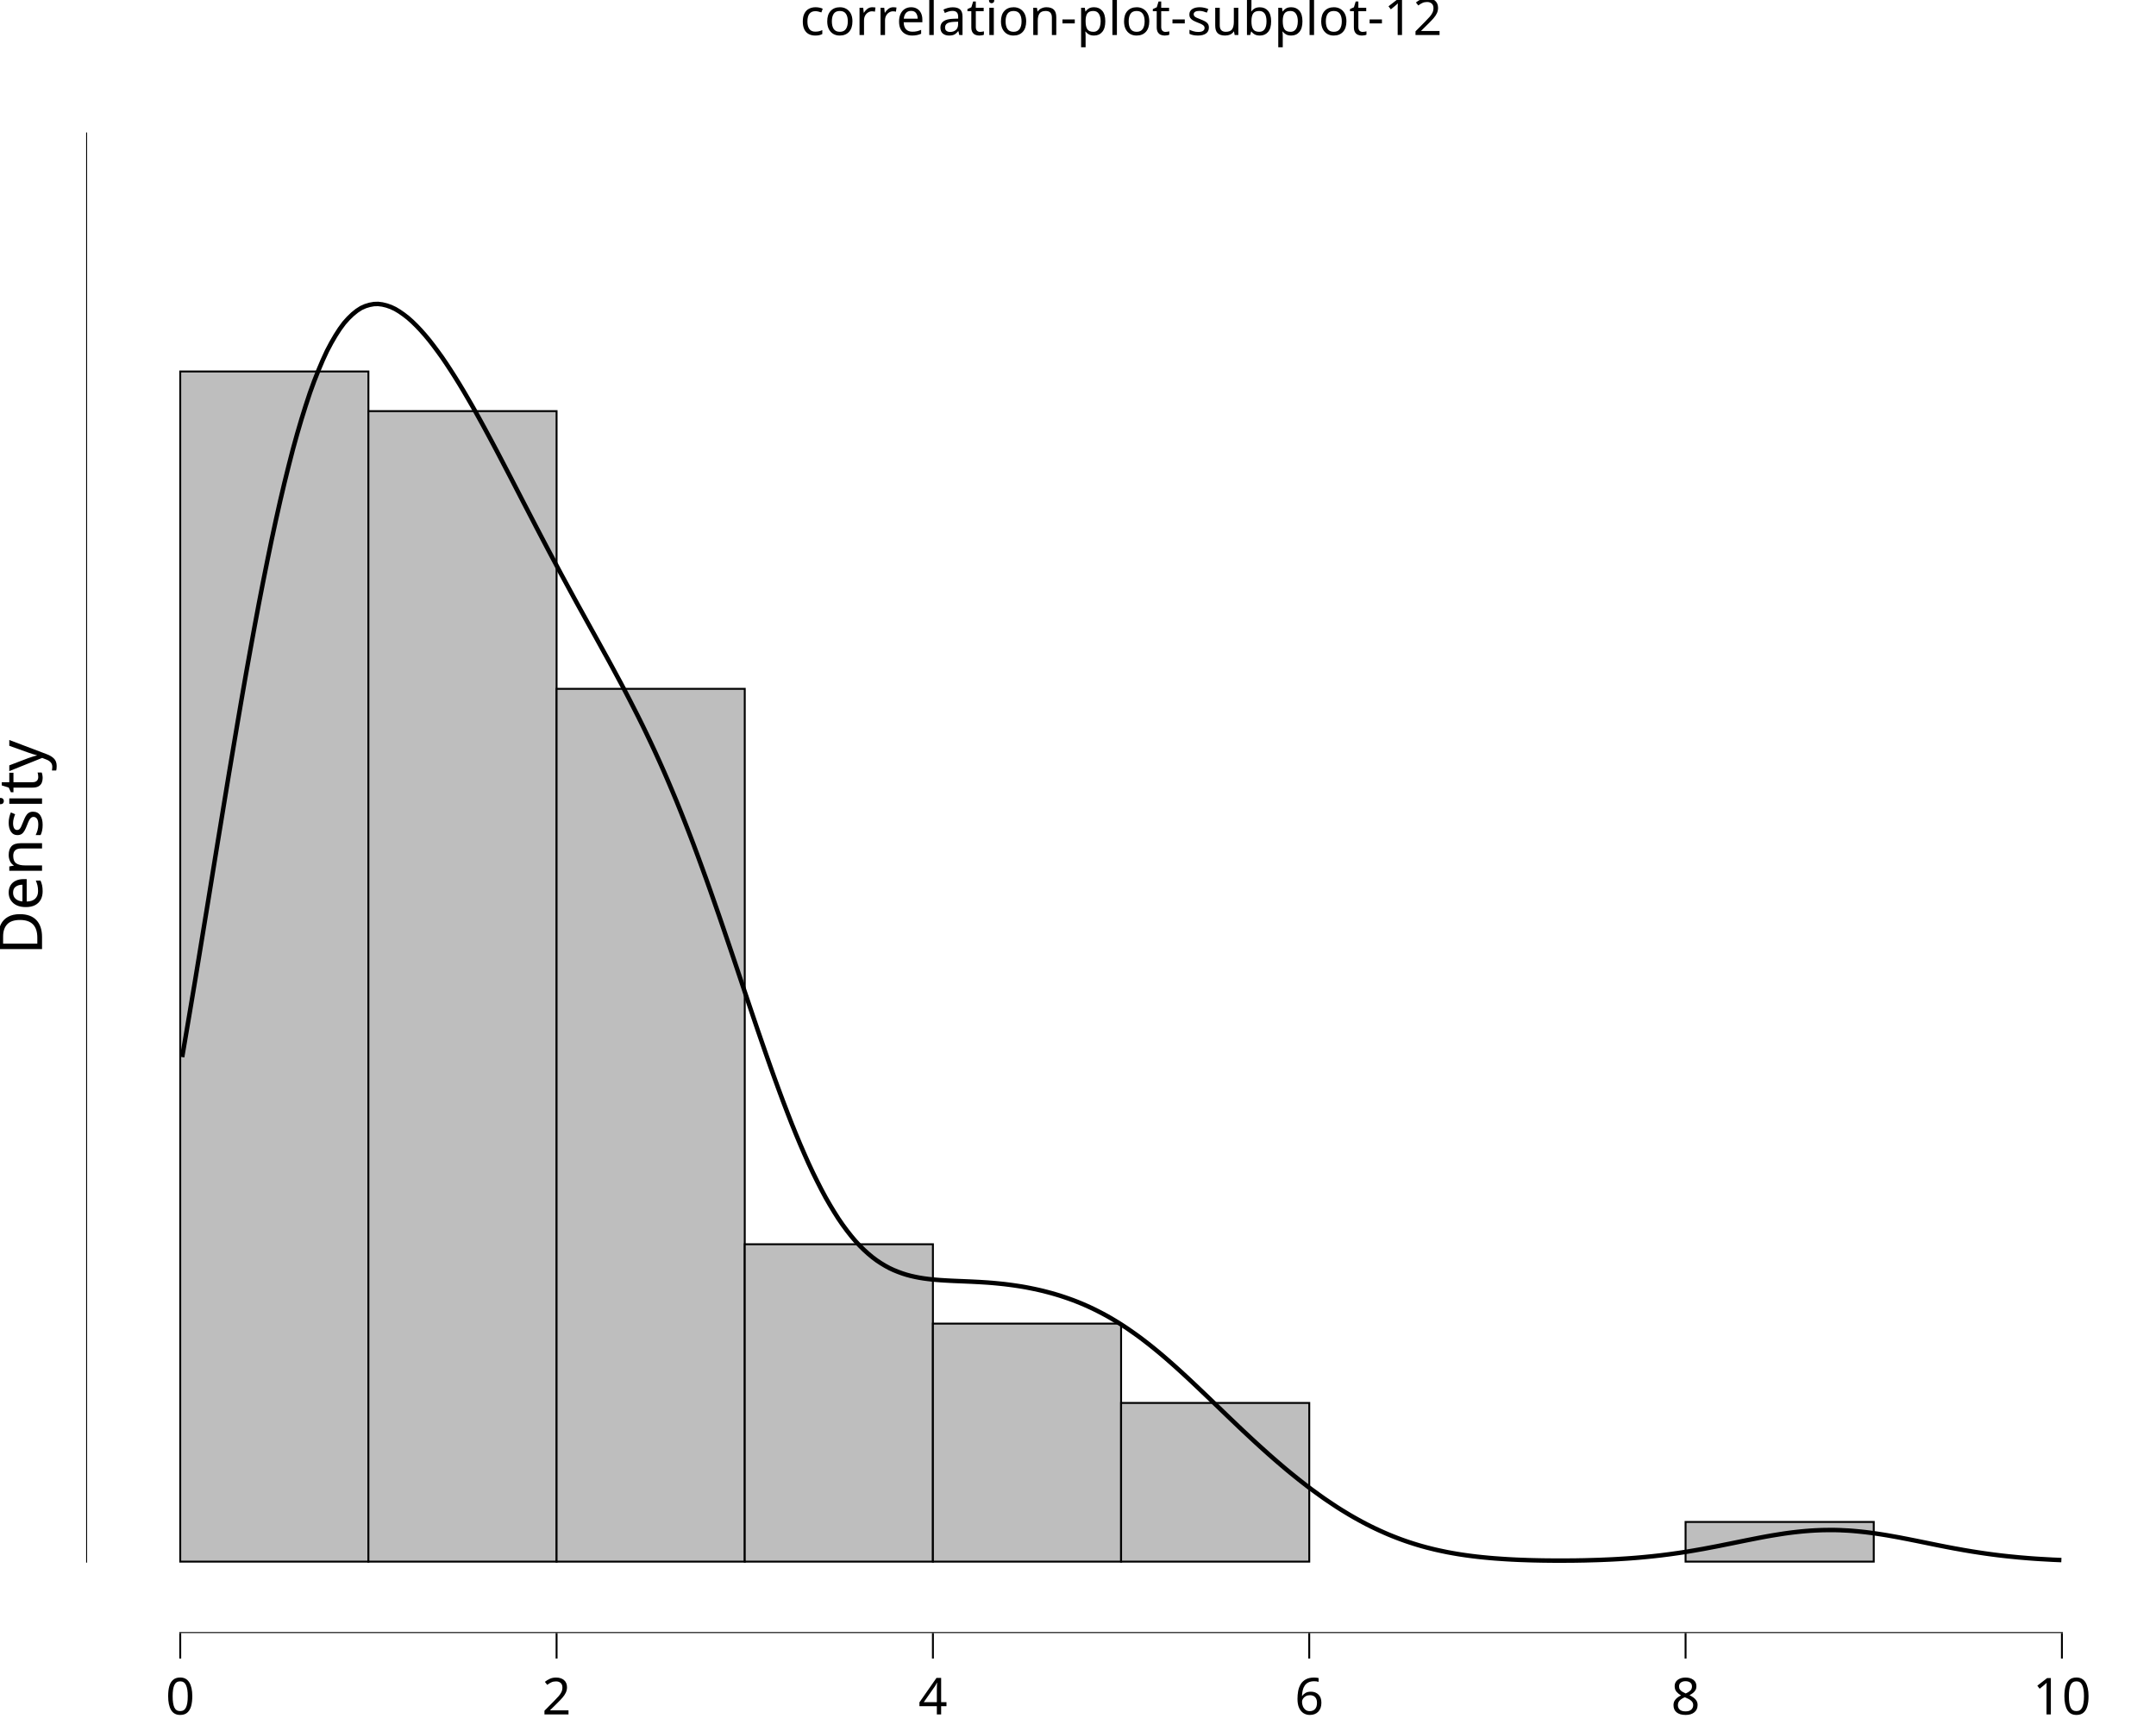
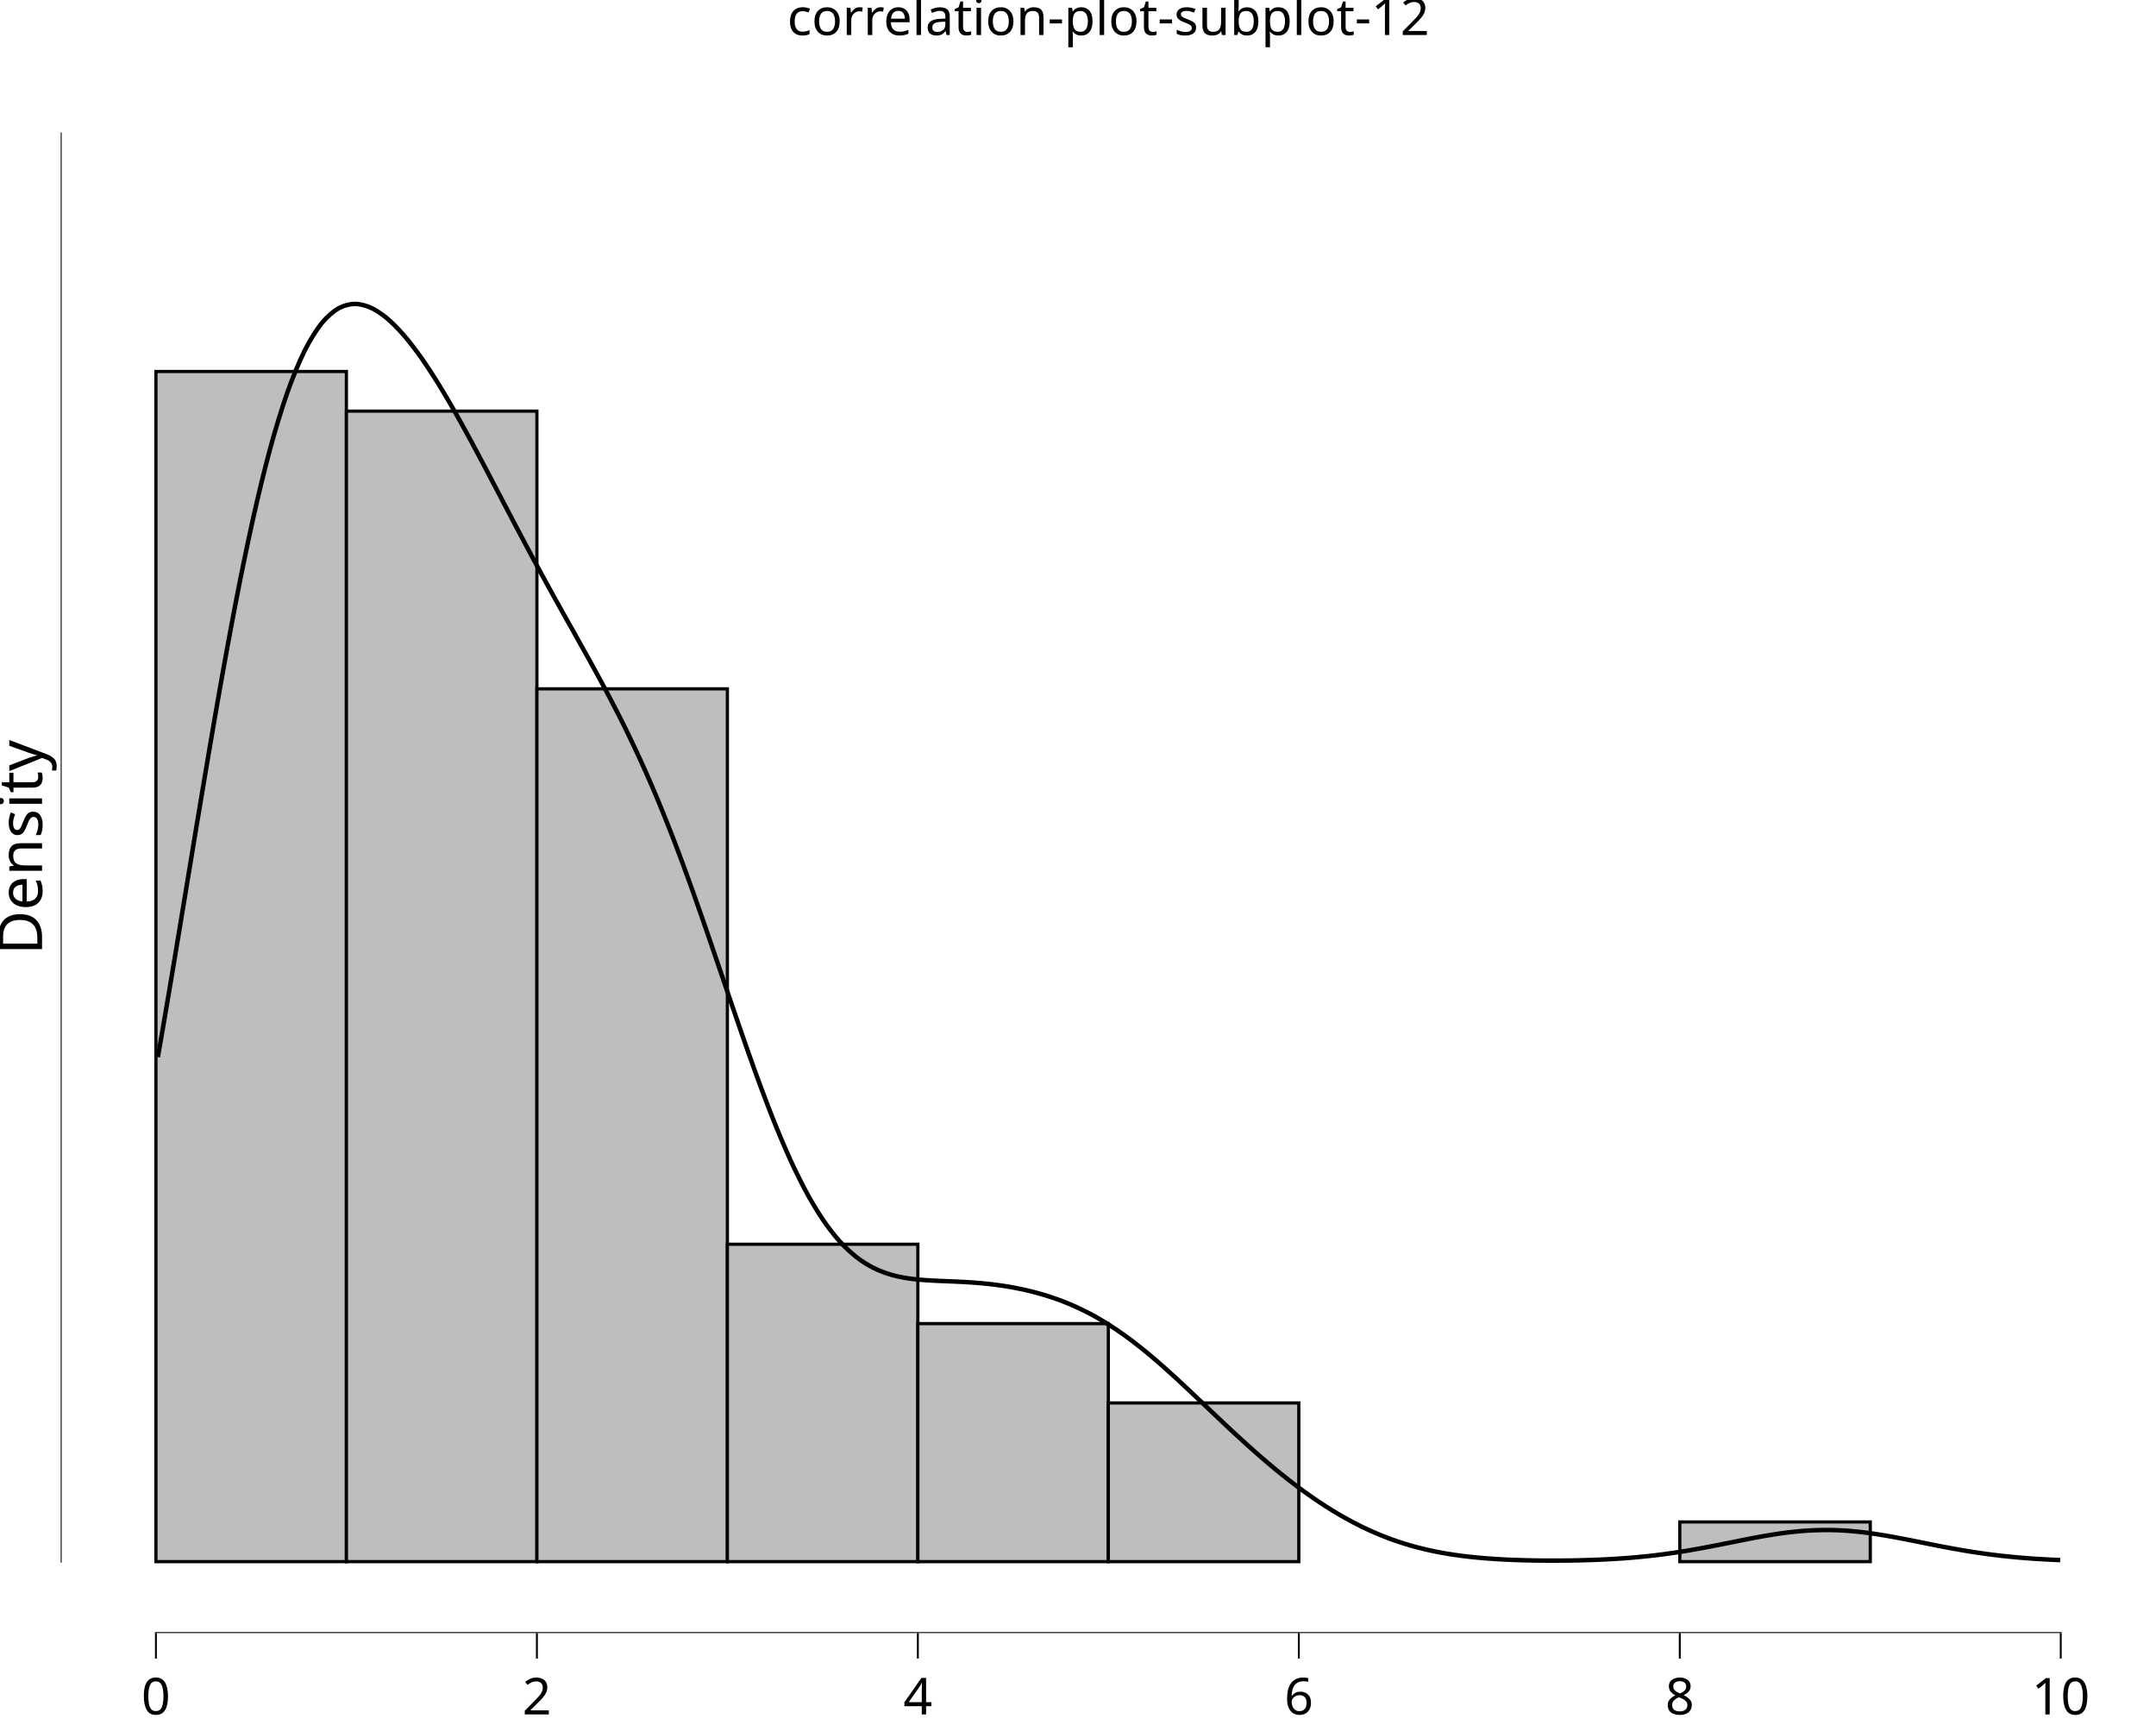
<svg xmlns="http://www.w3.org/2000/svg" class="svglite" data-engine-version="2.0" width="720.00pt" height="576.00pt" viewBox="0 0 720.00 576.00">
  <defs>
    <style type="text/css">
    .svglite line, .svglite polyline, .svglite polygon, .svglite path, .svglite rect, .svglite circle {
      fill: none;
      stroke: #000000;
      stroke-linecap: round;
      stroke-linejoin: round;
      stroke-miterlimit: 10.00;
    }
  </style>
  </defs>
  <rect width="100%" height="100%" style="stroke: none; fill: #FFFFFF;" />
  <defs>
    <clipPath id="cpMC4wMHw3MjAuMDB8MC4wMHw1NzYuMDA=">
      <rect x="0.00" y="0.00" width="720.00" height="576.00" />
    </clipPath>
  </defs>
  <g clip-path="url(#cpMC4wMHw3MjAuMDB8MC4wMHw1NzYuMDA=)">
    <rect x="0.00" y="0.00" width="720.00" height="576.00" style="stroke-width: 10.67; stroke: none;" />
  </g>
  <defs>
-     <clipPath id="cpMjguNzd8NzIwLjAwfDIwLjcxfDU0NS4yOQ==">
-       <rect x="28.77" y="20.71" width="691.23" height="524.59" />
+     <clipPath id="cpMjAuMjd8NzIwLjAwfDIwLjcxfDU0NS4yOQ==">
+       <rect x="20.27" y="20.71" width="699.73" height="524.59" />
    </clipPath>
  </defs>
-   <g clip-path="url(#cpMjguNzd8NzIwLjAwfDIwLjcxfDU0NS4yOQ==)">
-     <rect x="28.77" y="20.71" width="691.23" height="524.59" style="stroke-width: 10.67; stroke: none;" />
-     <rect x="60.19" y="124.04" width="62.84" height="397.41" style="stroke-width: 0.64; stroke-linecap: butt; stroke-linejoin: miter; fill: #BEBEBE;" />
-     <rect x="123.03" y="137.28" width="62.84" height="384.17" style="stroke-width: 0.64; stroke-linecap: butt; stroke-linejoin: miter; fill: #BEBEBE;" />
-     <rect x="185.87" y="230.01" width="62.84" height="291.44" style="stroke-width: 0.64; stroke-linecap: butt; stroke-linejoin: miter; fill: #BEBEBE;" />
-     <rect x="248.71" y="415.47" width="62.84" height="105.98" style="stroke-width: 0.64; stroke-linecap: butt; stroke-linejoin: miter; fill: #BEBEBE;" />
-     <rect x="311.55" y="441.97" width="62.84" height="79.48" style="stroke-width: 0.64; stroke-linecap: butt; stroke-linejoin: miter; fill: #BEBEBE;" />
-     <rect x="374.39" y="468.46" width="62.84" height="52.99" style="stroke-width: 0.64; stroke-linecap: butt; stroke-linejoin: miter; fill: #BEBEBE;" />
-     <rect x="437.22" y="521.45" width="62.84" height="0.00" style="stroke-width: 0.64; stroke-linecap: butt; stroke-linejoin: miter; fill: #BEBEBE;" />
-     <rect x="500.06" y="521.45" width="62.84" height="0.00" style="stroke-width: 0.64; stroke-linecap: butt; stroke-linejoin: miter; fill: #BEBEBE;" />
-     <rect x="562.90" y="508.20" width="62.84" height="13.25" style="stroke-width: 0.64; stroke-linecap: butt; stroke-linejoin: miter; fill: #BEBEBE;" />
-     <rect x="625.74" y="521.45" width="62.84" height="0.00" style="stroke-width: 0.64; stroke-linecap: butt; stroke-linejoin: miter; fill: #BEBEBE;" />
-     <polyline points="60.83,352.98 62.25,344.67 63.67,336.25 65.10,327.74 66.52,319.11 67.94,310.44 69.37,301.73 70.79,292.99 72.21,284.25 73.64,275.54 75.06,266.87 76.48,258.25 77.91,249.75 79.33,241.34 80.75,233.04 82.17,224.90 83.60,216.96 85.02,209.18 86.44,201.59 87.87,194.23 89.29,187.14 90.71,180.26 92.14,173.62 93.56,167.29 94.98,161.26 96.41,155.49 97.83,149.97 99.25,144.83 100.67,139.99 102.10,135.42 103.52,131.12 104.94,127.21 106.37,123.59 107.79,120.24 109.21,117.16 110.64,114.46 112.06,112.02 113.48,109.82 114.91,107.88 116.33,106.29 117.75,104.92 119.17,103.77 120.60,102.85 122.02,102.22 123.44,101.79 124.87,101.53 126.29,101.49 127.71,101.67 129.14,102.02 130.56,102.52 131.98,103.19 133.41,104.05 134.83,105.04 136.25,106.14 137.67,107.40 139.10,108.80 140.52,110.30 141.94,111.90 143.37,113.62 144.79,115.45 146.21,117.36 147.64,119.34 149.06,121.43 150.48,123.60 151.91,125.83 153.33,128.12 154.75,130.48 156.17,132.90 157.60,135.37 159.02,137.88 160.44,140.45 161.87,143.06 163.29,145.69 164.71,148.35 166.14,151.04 167.56,153.76 168.98,156.48 170.41,159.22 171.83,161.97 173.25,164.72 174.67,167.48 176.10,170.23 177.52,172.97 178.94,175.71 180.37,178.44 181.79,181.15 183.21,183.85 184.64,186.54 186.06,189.20 187.48,191.86 188.91,194.49 190.33,197.11 191.75,199.72 193.17,202.31 194.60,204.89 196.02,207.46 197.44,210.03 198.87,212.60 200.29,215.18 201.71,217.76 203.14,220.34 204.56,222.95 205.98,225.59 207.41,228.24 208.83,230.93 210.25,233.66 211.67,236.44 213.10,239.25 214.52,242.11 215.94,245.05 217.37,248.05 218.79,251.10 220.21,254.22 221.64,257.43 223.06,260.71 224.48,264.06 225.91,267.48 227.33,271.00 228.75,274.59 230.17,278.24 231.60,281.97 233.02,285.79 234.44,289.67 235.87,293.61 237.29,297.61 238.71,301.68 240.14,305.78 241.56,309.93 242.98,314.12 244.41,318.33 245.83,322.56 247.25,326.80 248.67,331.04 250.10,335.27 251.52,339.48 252.94,343.67 254.37,347.82 255.79,351.92 257.21,355.96 258.64,359.96 260.06,363.85 261.48,367.67 262.91,371.41 264.33,375.06 265.75,378.57 267.17,381.98 268.60,385.28 270.02,388.47 271.44,391.50 272.87,394.40 274.29,397.19 275.71,399.84 277.14,402.32 278.56,404.67 279.98,406.91 281.41,408.99 282.83,410.91 284.25,412.72 285.67,414.40 287.10,415.94 288.52,417.34 289.94,418.63 291.37,419.82 292.79,420.88 294.21,421.82 295.64,422.68 297.06,423.45 298.48,424.11 299.91,424.69 301.33,425.21 302.75,425.66 304.17,426.04 305.60,426.36 307.02,426.64 308.44,426.87 309.87,427.06 311.29,427.22 312.71,427.35 314.14,427.46 315.56,427.55 316.98,427.63 318.41,427.70 319.83,427.76 321.25,427.82 322.67,427.88 324.10,427.94 325.52,428.01 326.94,428.08 328.37,428.17 329.79,428.26 331.21,428.37 332.64,428.50 334.06,428.64 335.48,428.79 336.91,428.97 338.33,429.16 339.75,429.37 341.17,429.59 342.60,429.84 344.02,430.12 345.44,430.41 346.87,430.72 348.29,431.05 349.71,431.42 351.14,431.80 352.56,432.21 353.98,432.64 355.41,433.11 356.83,433.60 358.25,434.11 359.67,434.66 361.10,435.24 362.52,435.85 363.94,436.49 365.37,437.17 366.79,437.88 368.21,438.62 369.64,439.39 371.06,440.20 372.48,441.05 373.91,441.93 375.33,442.84 376.75,443.79 378.17,444.78 379.60,445.79 381.02,446.83 382.44,447.92 383.87,449.03 385.29,450.17 386.71,451.33 388.14,452.53 389.56,453.75 390.98,454.99 392.40,456.25 393.83,457.54 395.25,458.84 396.67,460.15 398.10,461.49 399.52,462.83 400.94,464.18 402.37,465.54 403.79,466.90 405.21,468.27 406.64,469.64 408.06,471.01 409.48,472.38 410.90,473.74 412.33,475.10 413.75,476.46 415.17,477.80 416.60,479.13 418.02,480.46 419.44,481.77 420.87,483.07 422.29,484.35 423.71,485.62 425.14,486.88 426.56,488.11 427.98,489.32 429.40,490.53 430.83,491.71 432.25,492.86 433.67,494.00 435.10,495.12 436.52,496.22 437.94,497.29 439.37,498.33 440.79,499.36 442.21,500.37 443.64,501.34 445.06,502.29 446.48,503.23 447.90,504.13 449.33,505.00 450.75,505.86 452.17,506.68 453.60,507.48 455.02,508.25 456.44,509.00 457.87,509.72 459.29,510.41 460.71,511.07 462.14,511.71 463.56,512.33 464.98,512.91 466.40,513.47 467.83,514.01 469.25,514.52 470.67,515.00 472.10,515.46 473.52,515.90 474.94,516.31 476.37,516.70 477.79,517.06 479.21,517.41 480.64,517.73 482.06,518.03 483.48,518.32 484.90,518.58 486.33,518.83 487.75,519.06 489.17,519.27 490.60,519.47 492.02,519.65 493.44,519.82 494.87,519.97 496.29,520.11 497.71,520.24 499.14,520.36 500.56,520.46 501.98,520.56 503.40,520.65 504.83,520.73 506.25,520.80 507.67,520.86 509.10,520.91 510.52,520.96 511.94,521.00 513.37,521.03 514.79,521.06 516.21,521.08 517.64,521.09 519.06,521.11 520.48,521.11 521.90,521.11 523.33,521.10 524.75,521.09 526.17,521.08 527.60,521.05 529.02,521.03 530.44,520.99 531.87,520.95 533.29,520.91 534.71,520.86 536.14,520.80 537.56,520.74 538.98,520.67 540.40,520.59 541.83,520.50 543.25,520.41 544.67,520.31 546.10,520.20 547.52,520.08 548.94,519.95 550.37,519.81 551.79,519.67 553.21,519.51 554.64,519.35 556.06,519.17 557.48,518.99 558.90,518.79 560.33,518.59 561.75,518.38 563.17,518.16 564.60,517.92 566.02,517.68 567.44,517.43 568.87,517.18 570.29,516.91 571.71,516.64 573.14,516.37 574.56,516.09 575.98,515.80 577.40,515.52 578.83,515.23 580.25,514.94 581.67,514.65 583.10,514.36 584.52,514.08 585.94,513.80 587.37,513.52 588.79,513.25 590.21,512.99 591.64,512.74 593.06,512.51 594.48,512.28 595.90,512.06 597.33,511.86 598.75,511.68 600.17,511.52 601.60,511.37 603.02,511.24 604.44,511.13 605.87,511.04 607.29,510.97 608.71,510.92 610.14,510.90 611.56,510.89 612.98,510.90 614.40,510.94 615.83,511.01 617.25,511.08 618.67,511.18 620.10,511.31 621.52,511.45 622.94,511.60 624.37,511.78 625.79,511.97 627.21,512.18 628.64,512.40 630.06,512.63 631.48,512.88 632.90,513.13 634.33,513.39 635.75,513.67 637.17,513.94 638.60,514.23 640.02,514.51 641.44,514.80 642.87,515.09 644.29,515.38 645.71,515.67 647.14,515.96 648.56,516.24 649.98,516.52 651.40,516.79 652.83,517.06 654.25,517.31 655.67,517.57 657.10,517.81 658.52,518.05 659.94,518.27 661.37,518.49 662.79,518.70 664.21,518.90 665.64,519.09 667.06,519.27 668.48,519.44 669.90,519.60 671.33,519.75 672.75,519.89 674.17,520.03 675.60,520.15 677.02,520.27 678.44,520.38 679.87,520.48 681.29,520.57 682.71,520.65 684.14,520.73 685.56,520.81 686.98,520.87 688.40,520.93 " style="stroke-width: 1.49; stroke-linecap: butt;" />
-     <line x1="59.87" y1="545.29" x2="688.90" y2="545.29" style="stroke-width: 0.64; stroke-linecap: butt;" />
-     <line x1="28.77" y1="521.77" x2="28.77" y2="44.23" style="stroke-width: 0.64; stroke-linecap: butt;" />
-     <rect x="28.77" y="20.71" width="691.23" height="524.59" style="stroke-width: 0.00; stroke: none;" />
+   <g clip-path="url(#cpMjAuMjd8NzIwLjAwfDIwLjcxfDU0NS4yOQ==)">
+     <rect x="20.27" y="20.71" width="699.73" height="524.59" style="stroke-width: 10.67; stroke: none;" />
+     <rect x="52.07" y="124.04" width="63.61" height="397.41" style="stroke-width: 1.07; stroke-linecap: butt; stroke-linejoin: miter; fill: #BEBEBE;" />
+     <rect x="115.69" y="137.28" width="63.61" height="384.17" style="stroke-width: 1.07; stroke-linecap: butt; stroke-linejoin: miter; fill: #BEBEBE;" />
+     <rect x="179.30" y="230.01" width="63.61" height="291.44" style="stroke-width: 1.07; stroke-linecap: butt; stroke-linejoin: miter; fill: #BEBEBE;" />
+     <rect x="242.91" y="415.47" width="63.61" height="105.98" style="stroke-width: 1.07; stroke-linecap: butt; stroke-linejoin: miter; fill: #BEBEBE;" />
+     <rect x="306.52" y="441.97" width="63.61" height="79.48" style="stroke-width: 1.07; stroke-linecap: butt; stroke-linejoin: miter; fill: #BEBEBE;" />
+     <rect x="370.13" y="468.46" width="63.61" height="52.99" style="stroke-width: 1.07; stroke-linecap: butt; stroke-linejoin: miter; fill: #BEBEBE;" />
+     <rect x="433.75" y="521.45" width="63.61" height="0.00" style="stroke-width: 1.07; stroke-linecap: butt; stroke-linejoin: miter; fill: #BEBEBE;" />
+     <rect x="497.36" y="521.45" width="63.61" height="0.00" style="stroke-width: 1.07; stroke-linecap: butt; stroke-linejoin: miter; fill: #BEBEBE;" />
+     <rect x="560.97" y="508.20" width="63.61" height="13.25" style="stroke-width: 1.07; stroke-linecap: butt; stroke-linejoin: miter; fill: #BEBEBE;" />
+     <rect x="624.58" y="521.45" width="63.61" height="0.00" style="stroke-width: 1.07; stroke-linecap: butt; stroke-linejoin: miter; fill: #BEBEBE;" />
+     <polyline points="52.72,352.98 54.16,344.67 55.60,336.25 57.04,327.74 58.48,319.11 59.92,310.44 61.36,301.73 62.80,292.99 64.24,284.25 65.68,275.54 67.13,266.87 68.57,258.25 70.01,249.75 71.45,241.34 72.89,233.04 74.33,224.90 75.77,216.96 77.21,209.18 78.65,201.59 80.09,194.23 81.53,187.14 82.97,180.26 84.41,173.62 85.85,167.29 87.29,161.26 88.73,155.49 90.17,149.97 91.61,144.83 93.06,139.99 94.50,135.42 95.94,131.12 97.38,127.21 98.82,123.59 100.26,120.24 101.70,117.16 103.14,114.46 104.58,112.02 106.02,109.82 107.46,107.88 108.90,106.29 110.34,104.92 111.78,103.77 113.22,102.85 114.66,102.22 116.10,101.79 117.55,101.53 118.99,101.49 120.43,101.67 121.87,102.02 123.31,102.52 124.75,103.19 126.19,104.05 127.63,105.04 129.07,106.14 130.51,107.40 131.95,108.80 133.39,110.30 134.83,111.90 136.27,113.62 137.71,115.45 139.15,117.36 140.59,119.34 142.04,121.43 143.48,123.60 144.92,125.83 146.36,128.12 147.80,130.48 149.24,132.90 150.68,135.37 152.12,137.88 153.56,140.45 155.00,143.06 156.44,145.69 157.88,148.35 159.32,151.04 160.76,153.76 162.20,156.48 163.64,159.22 165.08,161.97 166.53,164.72 167.97,167.48 169.41,170.23 170.85,172.97 172.29,175.71 173.73,178.44 175.17,181.15 176.61,183.85 178.05,186.54 179.49,189.20 180.93,191.86 182.37,194.49 183.81,197.11 185.25,199.72 186.69,202.31 188.13,204.89 189.57,207.46 191.02,210.03 192.46,212.60 193.90,215.18 195.34,217.76 196.78,220.34 198.22,222.95 199.66,225.59 201.10,228.24 202.54,230.93 203.98,233.66 205.42,236.44 206.86,239.25 208.30,242.11 209.74,245.05 211.18,248.05 212.62,251.10 214.06,254.22 215.50,257.43 216.95,260.71 218.39,264.06 219.83,267.48 221.27,271.00 222.71,274.59 224.15,278.24 225.59,281.97 227.03,285.79 228.47,289.67 229.91,293.61 231.35,297.61 232.79,301.68 234.23,305.78 235.67,309.93 237.11,314.12 238.55,318.33 239.99,322.56 241.44,326.80 242.88,331.04 244.32,335.27 245.76,339.48 247.20,343.67 248.64,347.82 250.08,351.92 251.52,355.96 252.96,359.96 254.40,363.85 255.84,367.67 257.28,371.41 258.72,375.06 260.16,378.57 261.60,381.98 263.04,385.28 264.48,388.47 265.93,391.50 267.37,394.40 268.81,397.19 270.25,399.84 271.69,402.32 273.13,404.67 274.57,406.91 276.01,408.99 277.45,410.91 278.89,412.72 280.33,414.40 281.77,415.94 283.21,417.34 284.65,418.63 286.09,419.82 287.53,420.88 288.97,421.82 290.42,422.68 291.86,423.45 293.30,424.11 294.74,424.69 296.18,425.21 297.62,425.66 299.06,426.04 300.50,426.36 301.94,426.64 303.38,426.87 304.82,427.06 306.26,427.22 307.70,427.35 309.14,427.46 310.58,427.55 312.02,427.63 313.46,427.70 314.91,427.76 316.35,427.82 317.79,427.88 319.23,427.94 320.67,428.01 322.11,428.08 323.55,428.17 324.99,428.26 326.43,428.37 327.87,428.50 329.31,428.64 330.75,428.79 332.19,428.97 333.63,429.16 335.07,429.37 336.51,429.59 337.95,429.84 339.39,430.12 340.84,430.41 342.28,430.72 343.72,431.05 345.16,431.42 346.60,431.80 348.04,432.21 349.48,432.64 350.92,433.11 352.36,433.60 353.80,434.11 355.24,434.66 356.68,435.24 358.12,435.85 359.56,436.49 361.00,437.17 362.44,437.88 363.88,438.62 365.33,439.39 366.77,440.20 368.21,441.05 369.65,441.93 371.09,442.84 372.53,443.79 373.97,444.78 375.41,445.79 376.85,446.83 378.29,447.92 379.73,449.03 381.17,450.17 382.61,451.33 384.05,452.53 385.49,453.75 386.93,454.99 388.37,456.25 389.82,457.54 391.26,458.84 392.70,460.15 394.14,461.49 395.58,462.83 397.02,464.18 398.46,465.54 399.90,466.90 401.34,468.27 402.78,469.64 404.22,471.01 405.66,472.38 407.10,473.74 408.54,475.10 409.98,476.46 411.42,477.80 412.86,479.13 414.31,480.46 415.75,481.77 417.19,483.07 418.63,484.35 420.07,485.62 421.51,486.88 422.95,488.11 424.39,489.32 425.83,490.53 427.27,491.71 428.71,492.86 430.15,494.00 431.59,495.12 433.03,496.22 434.47,497.29 435.91,498.33 437.35,499.36 438.80,500.37 440.24,501.34 441.68,502.29 443.12,503.23 444.56,504.13 446.00,505.00 447.44,505.86 448.88,506.68 450.32,507.48 451.76,508.25 453.20,509.00 454.64,509.72 456.08,510.41 457.52,511.07 458.96,511.71 460.40,512.33 461.84,512.91 463.28,513.47 464.73,514.01 466.17,514.52 467.61,515.00 469.05,515.46 470.49,515.90 471.93,516.31 473.37,516.70 474.81,517.06 476.25,517.41 477.69,517.73 479.13,518.03 480.57,518.32 482.01,518.58 483.45,518.83 484.89,519.06 486.33,519.27 487.77,519.47 489.22,519.65 490.66,519.82 492.10,519.97 493.54,520.11 494.98,520.24 496.42,520.36 497.86,520.46 499.30,520.56 500.74,520.65 502.18,520.73 503.62,520.80 505.06,520.86 506.50,520.91 507.94,520.96 509.38,521.00 510.82,521.03 512.26,521.06 513.71,521.08 515.15,521.09 516.59,521.11 518.03,521.11 519.47,521.11 520.91,521.10 522.35,521.09 523.79,521.08 525.23,521.05 526.67,521.03 528.11,520.99 529.55,520.95 530.99,520.91 532.43,520.86 533.87,520.80 535.31,520.74 536.75,520.67 538.20,520.59 539.64,520.50 541.08,520.41 542.52,520.31 543.96,520.20 545.40,520.08 546.84,519.95 548.28,519.81 549.72,519.67 551.16,519.51 552.60,519.35 554.04,519.17 555.48,518.99 556.92,518.79 558.36,518.59 559.80,518.38 561.24,518.16 562.69,517.92 564.13,517.68 565.57,517.43 567.01,517.18 568.45,516.91 569.89,516.64 571.33,516.37 572.77,516.09 574.21,515.80 575.65,515.52 577.09,515.23 578.53,514.94 579.97,514.65 581.41,514.36 582.85,514.08 584.29,513.80 585.73,513.52 587.17,513.25 588.62,512.99 590.06,512.74 591.50,512.51 592.94,512.28 594.38,512.06 595.82,511.86 597.26,511.68 598.70,511.52 600.14,511.37 601.58,511.24 603.02,511.13 604.46,511.04 605.90,510.97 607.34,510.92 608.78,510.90 610.22,510.89 611.66,510.90 613.11,510.94 614.55,511.01 615.99,511.08 617.43,511.18 618.87,511.31 620.31,511.45 621.75,511.60 623.19,511.78 624.63,511.97 626.07,512.18 627.51,512.40 628.95,512.63 630.39,512.88 631.83,513.13 633.27,513.39 634.71,513.67 636.15,513.94 637.60,514.23 639.04,514.51 640.48,514.80 641.92,515.09 643.36,515.38 644.80,515.67 646.24,515.96 647.68,516.24 649.12,516.52 650.56,516.79 652.00,517.06 653.44,517.31 654.88,517.57 656.32,517.81 657.76,518.05 659.20,518.27 660.64,518.49 662.09,518.70 663.53,518.90 664.97,519.09 666.41,519.27 667.85,519.44 669.29,519.60 670.73,519.75 672.17,519.89 673.61,520.03 675.05,520.15 676.49,520.27 677.93,520.38 679.37,520.48 680.81,520.57 682.25,520.65 683.69,520.73 685.13,520.81 686.58,520.87 688.02,520.93 " style="stroke-width: 1.49; stroke-linecap: butt;" />
+     <line x1="51.75" y1="545.29" x2="688.51" y2="545.29" style="stroke-width: 0.64; stroke-linecap: butt;" />
+     <line x1="20.27" y1="521.77" x2="20.27" y2="44.23" style="stroke-width: 0.64; stroke-linecap: butt;" />
+     <rect x="20.27" y="20.71" width="699.73" height="524.59" style="stroke-width: 0.00; stroke: none;" />
  </g>
  <g clip-path="url(#cpMC4wMHw3MjAuMDB8MC4wMHw1NzYuMDA=)">
-     <polyline points="28.77,545.29 28.77,20.71 " style="stroke-width: 0.00; stroke: none; stroke-linecap: butt;" />
-     <polyline points="28.77,545.29 720.00,545.29 " style="stroke-width: 0.00; stroke: none; stroke-linecap: butt;" />
-     <polyline points="60.19,553.80 60.19,545.29 " style="stroke-width: 0.64; stroke-linecap: butt;" />
-     <polyline points="185.87,553.80 185.87,545.29 " style="stroke-width: 0.64; stroke-linecap: butt;" />
-     <polyline points="311.55,553.80 311.55,545.29 " style="stroke-width: 0.64; stroke-linecap: butt;" />
-     <polyline points="437.22,553.80 437.22,545.29 " style="stroke-width: 0.64; stroke-linecap: butt;" />
-     <polyline points="562.90,553.80 562.90,545.29 " style="stroke-width: 0.64; stroke-linecap: butt;" />
-     <polyline points="688.58,553.80 688.58,545.29 " style="stroke-width: 0.64; stroke-linecap: butt;" />
-     <text x="60.19" y="572.47" text-anchor="middle" style="font-size: 17.00px; font-family: sans;" textLength="9.46px" lengthAdjust="spacingAndGlyphs">0</text>
-     <text x="185.87" y="572.47" text-anchor="middle" style="font-size: 17.00px; font-family: sans;" textLength="9.46px" lengthAdjust="spacingAndGlyphs">2</text>
-     <text x="311.55" y="572.47" text-anchor="middle" style="font-size: 17.00px; font-family: sans;" textLength="9.46px" lengthAdjust="spacingAndGlyphs">4</text>
-     <text x="437.22" y="572.47" text-anchor="middle" style="font-size: 17.00px; font-family: sans;" textLength="9.46px" lengthAdjust="spacingAndGlyphs">6</text>
-     <text x="562.90" y="572.47" text-anchor="middle" style="font-size: 17.00px; font-family: sans;" textLength="9.46px" lengthAdjust="spacingAndGlyphs">8</text>
-     <text x="688.58" y="572.47" text-anchor="middle" style="font-size: 17.00px; font-family: sans;" textLength="18.91px" lengthAdjust="spacingAndGlyphs">10</text>
+     <polyline points="20.27,545.29 20.27,20.71 " style="stroke-width: 0.00; stroke: none; stroke-linecap: butt;" />
+     <polyline points="20.27,545.29 720.00,545.29 " style="stroke-width: 0.00; stroke: none; stroke-linecap: butt;" />
+     <polyline points="52.07,553.80 52.07,545.29 " style="stroke-width: 0.64; stroke-linecap: butt;" />
+     <polyline points="179.30,553.80 179.30,545.29 " style="stroke-width: 0.64; stroke-linecap: butt;" />
+     <polyline points="306.52,553.80 306.52,545.29 " style="stroke-width: 0.64; stroke-linecap: butt;" />
+     <polyline points="433.75,553.80 433.75,545.29 " style="stroke-width: 0.64; stroke-linecap: butt;" />
+     <polyline points="560.97,553.80 560.97,545.29 " style="stroke-width: 0.64; stroke-linecap: butt;" />
+     <polyline points="688.19,553.80 688.19,545.29 " style="stroke-width: 0.64; stroke-linecap: butt;" />
+     <text x="52.07" y="572.47" text-anchor="middle" style="font-size: 17.00px; font-family: sans;" textLength="9.46px" lengthAdjust="spacingAndGlyphs">0</text>
+     <text x="179.30" y="572.47" text-anchor="middle" style="font-size: 17.00px; font-family: sans;" textLength="9.46px" lengthAdjust="spacingAndGlyphs">2</text>
+     <text x="306.52" y="572.47" text-anchor="middle" style="font-size: 17.00px; font-family: sans;" textLength="9.46px" lengthAdjust="spacingAndGlyphs">4</text>
+     <text x="433.75" y="572.47" text-anchor="middle" style="font-size: 17.00px; font-family: sans;" textLength="9.46px" lengthAdjust="spacingAndGlyphs">6</text>
+     <text x="560.97" y="572.47" text-anchor="middle" style="font-size: 17.00px; font-family: sans;" textLength="9.46px" lengthAdjust="spacingAndGlyphs">8</text>
+     <text x="688.19" y="572.47" text-anchor="middle" style="font-size: 17.00px; font-family: sans;" textLength="18.91px" lengthAdjust="spacingAndGlyphs">10</text>
    <text transform="translate(14.04,283.00) rotate(-90)" text-anchor="middle" style="font-size: 20.40px; font-family: sans;" textLength="68.04px" lengthAdjust="spacingAndGlyphs">Density</text>
-     <text x="374.39" y="11.70" text-anchor="middle" style="font-size: 17.00px; font-family: sans;" textLength="197.50px" lengthAdjust="spacingAndGlyphs">correlation-plot-subplot-12</text>
+     <text x="370.13" y="11.70" text-anchor="middle" style="font-size: 17.00px; font-family: sans;" textLength="197.50px" lengthAdjust="spacingAndGlyphs">correlation-plot-subplot-12</text>
  </g>
</svg>
